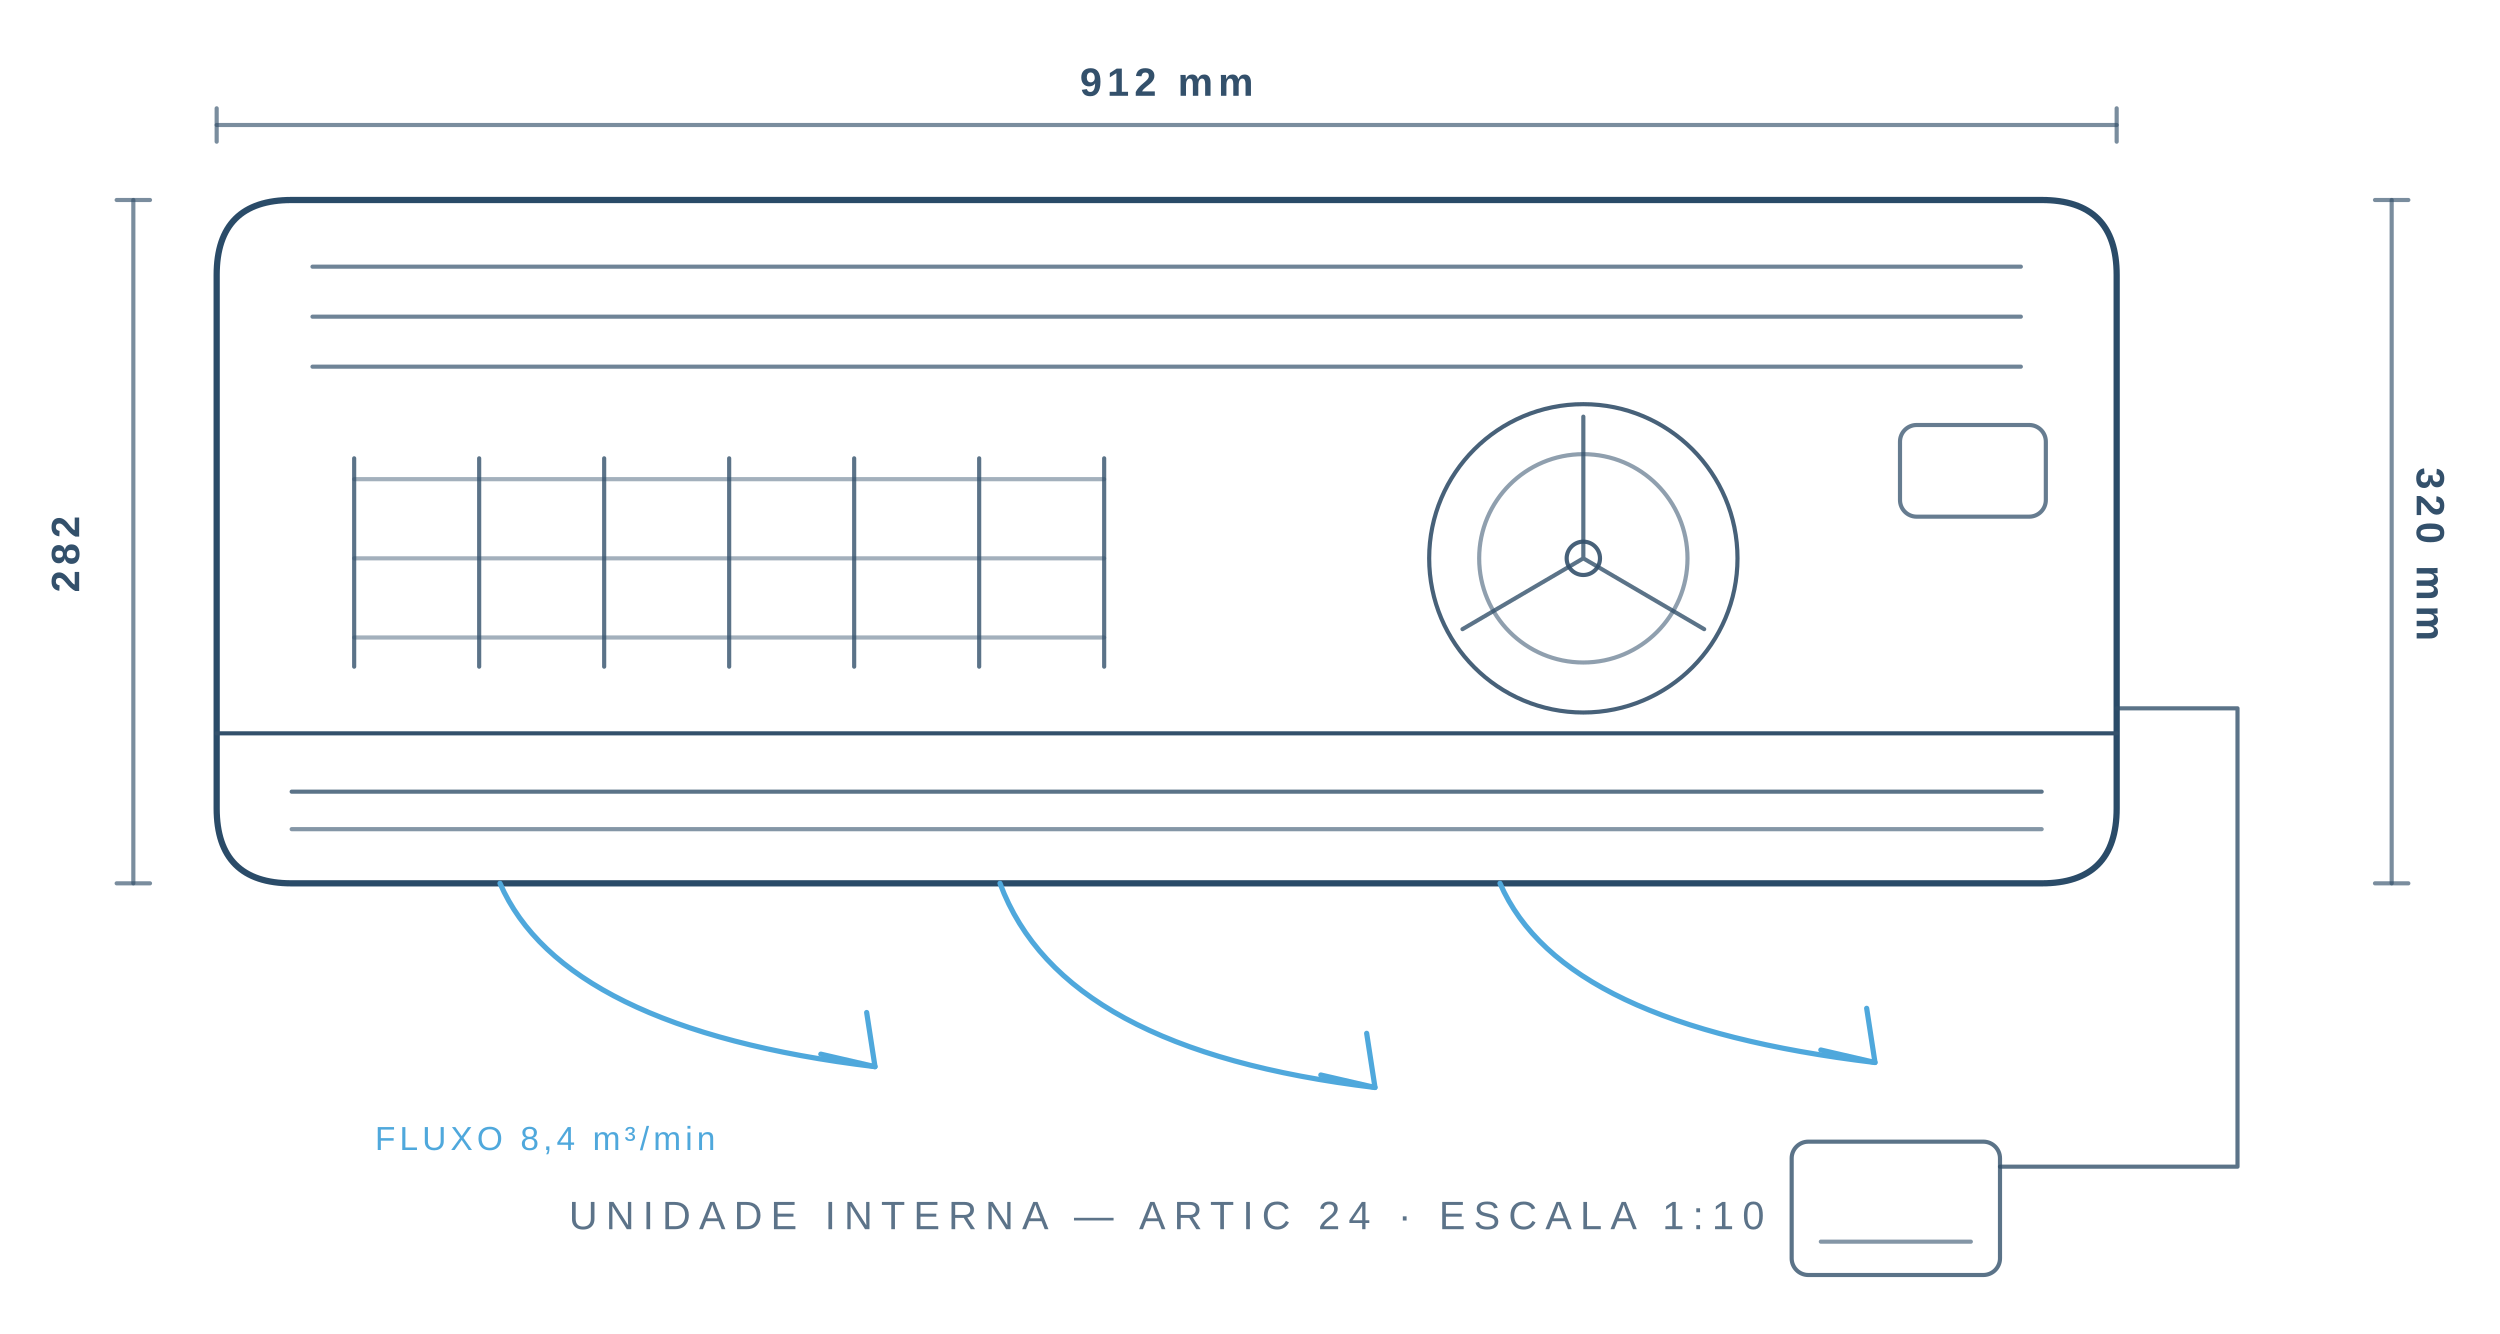
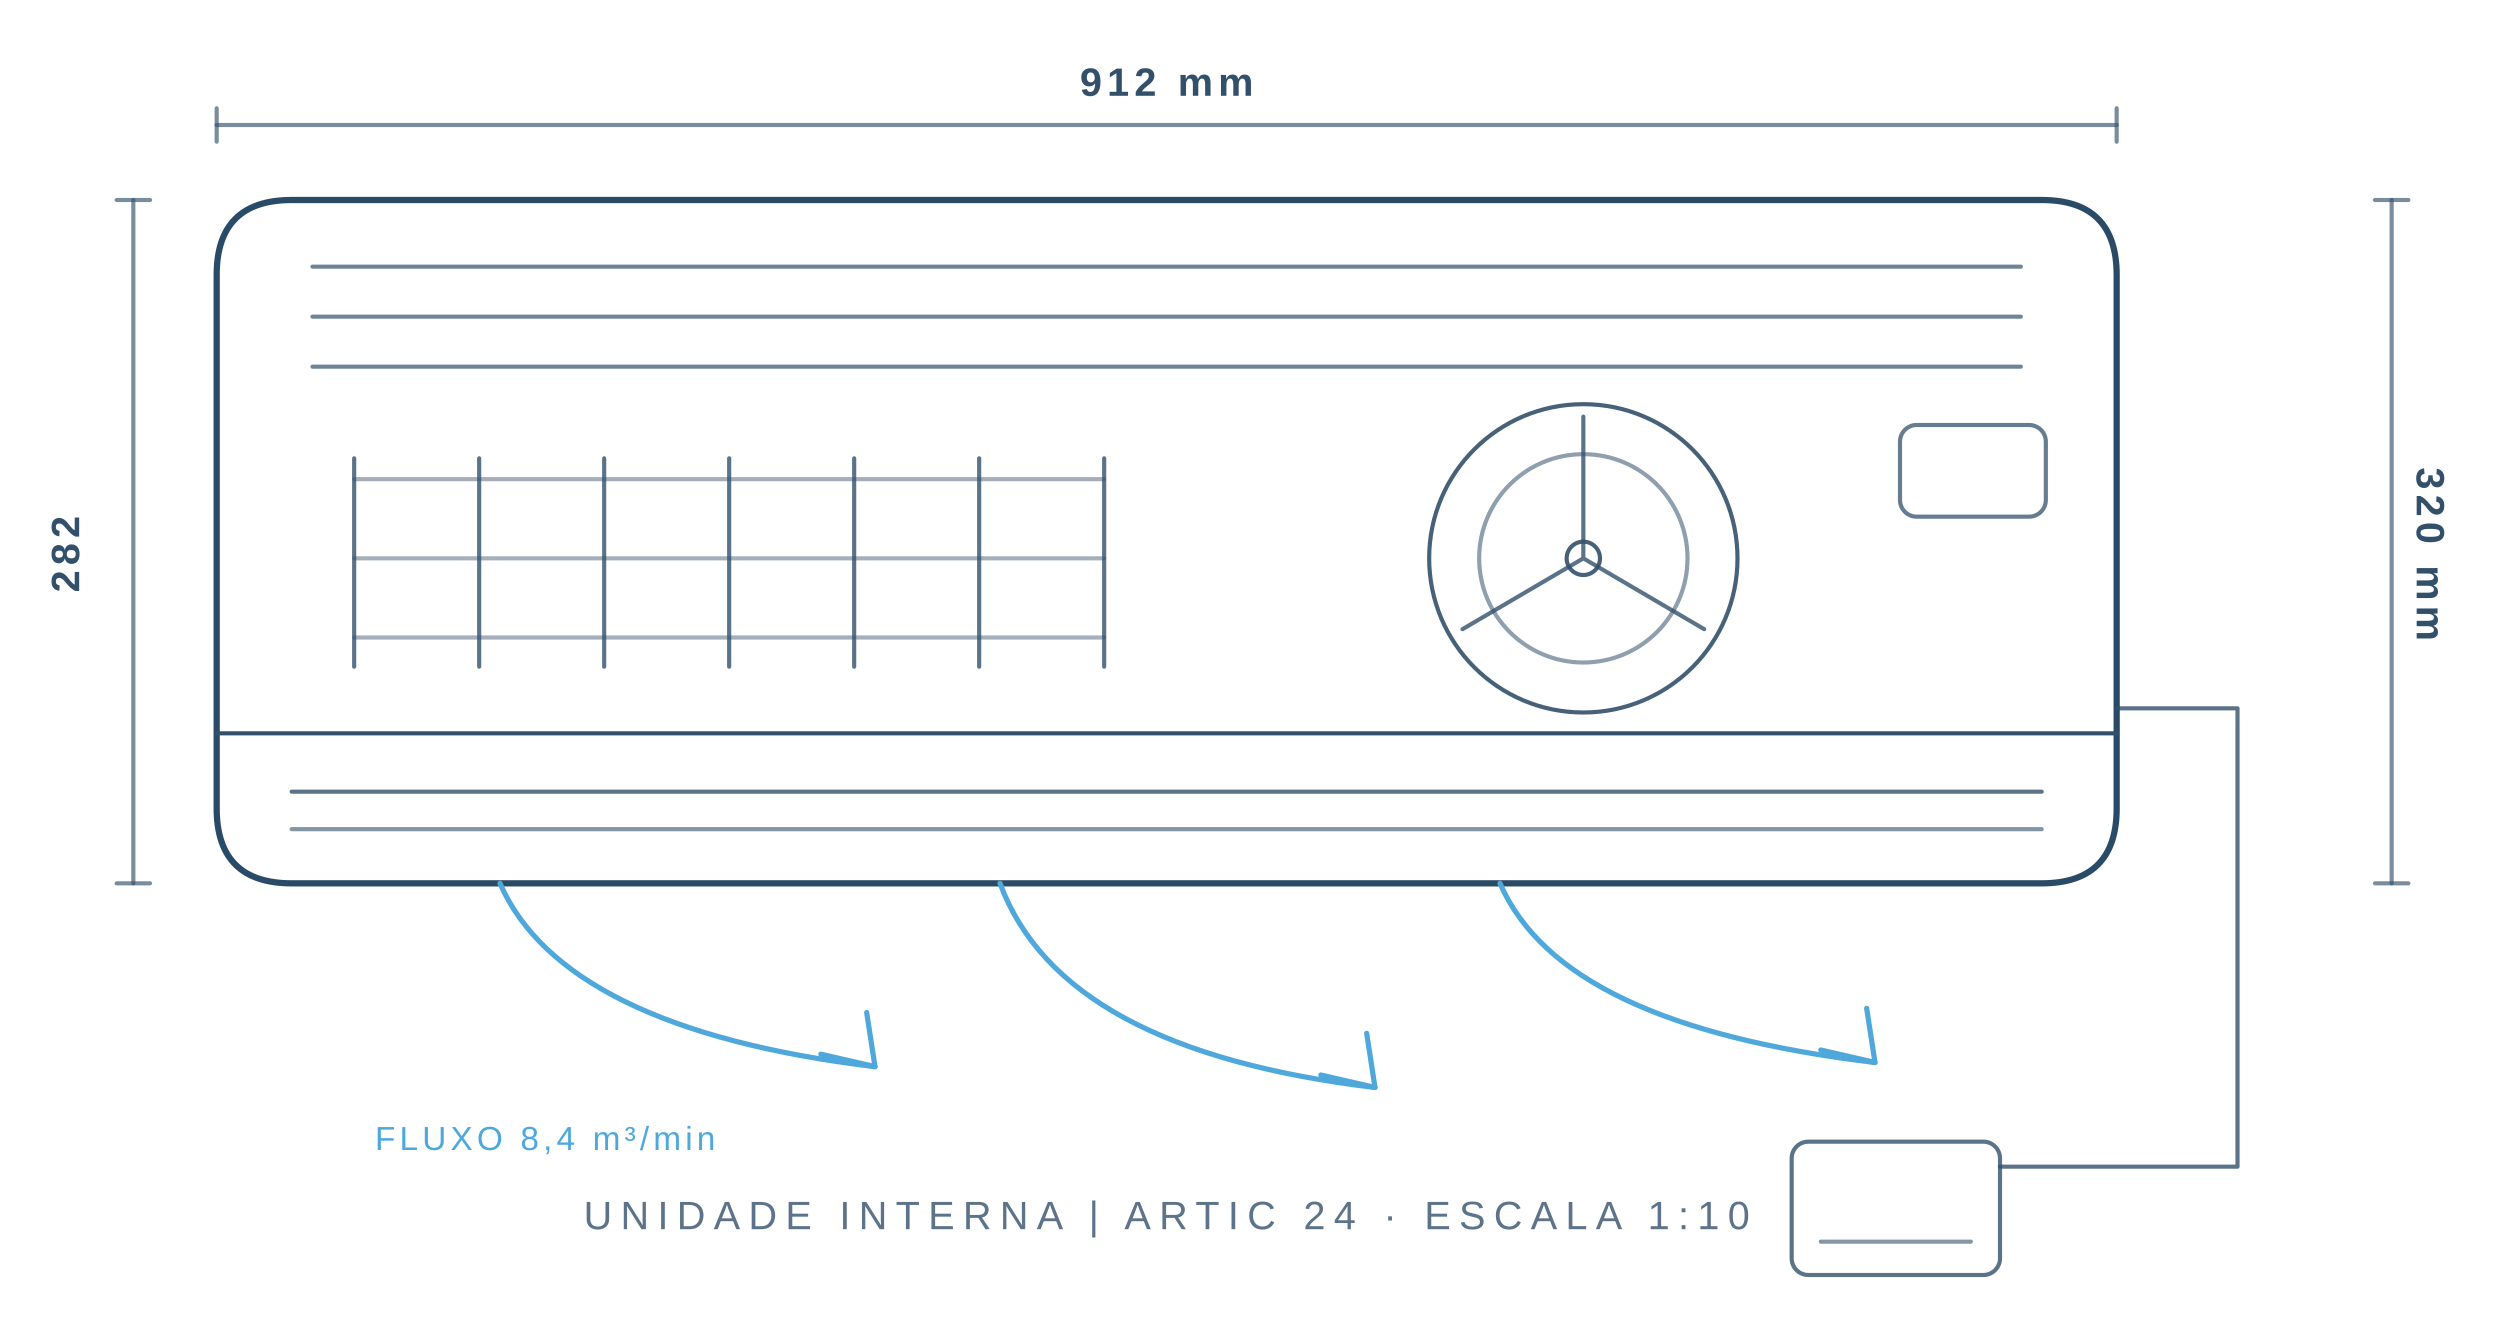
<svg xmlns="http://www.w3.org/2000/svg" viewBox="0 0 1200 640" fill="none">
  <g stroke="#33506B" stroke-width="2" stroke-linecap="round" stroke-linejoin="round">
    <path class="bp-main" pathLength="1" d="M140 96 H980 Q1016 96 1016 132 V388 Q1016 424 980 424 H140 Q104 424 104 388 V132 Q104 96 140 96 Z" stroke="#2A4B68" stroke-width="3" />
    <path class="bp-main" pathLength="1" d="M104 352 H1016" stroke-dasharray="1 .012" />
    <path class="bp-grid" pathLength="1" d="M150 128 H970" stroke-dasharray=".008 .016" stroke-opacity=".7" />
    <path class="bp-grid" pathLength="1" d="M150 152 H970" stroke-dasharray=".008 .016" stroke-opacity=".7" />
    <path class="bp-grid" pathLength="1" d="M150 176 H970" stroke-dasharray=".008 .016" stroke-opacity=".7" />
    <path class="bp-main" pathLength="1" d="M170 220 L170 320 M230 220 L230 320 M290 220 L290 320 M350 220 L350 320 M410 220 L410 320 M470 220 L470 320 M530 220 L530 320" stroke-opacity=".8" />
    <path class="bp-main" pathLength="1" d="M170 230 H530 M170 268 H530 M170 306 H530" stroke-opacity=".45" />
    <circle class="bp-main" pathLength="1" cx="760" cy="268" r="74" stroke-opacity=".9" />
    <circle class="bp-grid" pathLength="1" cx="760" cy="268" r="50" stroke-dasharray=".006 .01" stroke-opacity=".55" />
    <path class="bp-main" pathLength="1" d="M760 268 L760 200 M760 268 L818 302 M760 268 L702 302" stroke-opacity=".8" />
    <circle class="bp-main" pathLength="1" cx="760" cy="268" r="8" stroke-opacity=".9" />
    <rect class="bp-main" pathLength="1" x="912" y="204" width="70" height="44" rx="8" stroke-opacity=".75" />
    <path class="bp-grid" pathLength="1" d="M140 380 H980" stroke-dasharray=".004 .008" stroke-opacity=".8" />
    <path class="bp-grid" pathLength="1" d="M140 398 H980" stroke-dasharray=".004 .008" stroke-opacity=".6" />
    <path class="bp-flow" pathLength="1" d="M240 424 C260 470 320 500 420 512" stroke="#4FA8DC" stroke-width="2.5" stroke-dasharray=".05 .03" />
    <path class="bp-flow" pathLength="1" d="M480 424 C500 478 560 510 660 522" stroke="#4FA8DC" stroke-width="2.5" stroke-dasharray=".05 .03" />
    <path class="bp-flow" pathLength="1" d="M720 424 C740 470 800 498 900 510" stroke="#4FA8DC" stroke-width="2.5" stroke-dasharray=".05 .03" />
    <path class="bp-arrow" pathLength="1" d="M420 512 l-26 -6 M420 512 l-4 -26" stroke="#4FA8DC" stroke-width="2.5" />
    <path class="bp-arrow" pathLength="1" d="M660 522 l-26 -6 M660 522 l-4 -26" stroke="#4FA8DC" stroke-width="2.5" />
    <path class="bp-arrow" pathLength="1" d="M900 510 l-26 -6 M900 510 l-4 -26" stroke="#4FA8DC" stroke-width="2.5" />
    <path class="bp-main" pathLength="1" d="M1016 340 H1074 V560 H960" stroke-opacity=".8" />
    <rect class="bp-main" pathLength="1" x="860" y="548" width="100" height="64" rx="8" stroke-opacity=".8" />
    <path class="bp-grid" pathLength="1" d="M874 596 H946" stroke-dasharray=".008 .012" stroke-opacity=".6" />
    <path class="bp-dim" pathLength="1" d="M104 60 H1016" stroke-opacity=".65" />
    <path class="bp-dim" pathLength="1" d="M104 52 V68 M1016 52 V68" stroke-opacity=".65" />
    <path class="bp-dim" pathLength="1" d="M1076 132 V388" stroke-opacity=".0" />
    <path class="bp-dim" pathLength="1" d="M1148 96 V424" stroke-opacity=".65" />
    <path class="bp-dim" pathLength="1" d="M1140 96 H1156 M1140 424 H1156" stroke-opacity=".65" />
    <path class="bp-dim" pathLength="1" d="M64 96 V424" stroke-opacity=".65" />
    <path class="bp-dim" pathLength="1" d="M56 96 H72 M56 424 H72" stroke-opacity=".65" />
  </g>
  <g font-family="Arial, Helvetica, sans-serif" font-size="19" letter-spacing="2.5" fill="#33506B">
    <text x="560" y="46" text-anchor="middle" font-weight="700">912 mm</text>
    <text x="1160" y="266" text-anchor="middle" transform="rotate(90 1160 266)" font-weight="700">320 mm</text>
    <text x="38" y="266" text-anchor="middle" transform="rotate(-90 38 266)" font-weight="700">282</text>
-     <text x="560" y="590" text-anchor="middle" opacity=".8" letter-spacing="4">UNIDADE INTERNA — ARTIC 24 · ESCALA 1:10</text>
+     <text x="560" y="590" text-anchor="middle" opacity=".8" letter-spacing="4">UNIDADE INTERNA | ARTIC 24 · ESCALA 1:10</text>
  </g>
  <g font-family="Arial, Helvetica, sans-serif" font-size="16" letter-spacing="2" fill="#4FA8DC">
    <text x="180" y="552">FLUXO 8,4 m³/min</text>
  </g>
</svg>
